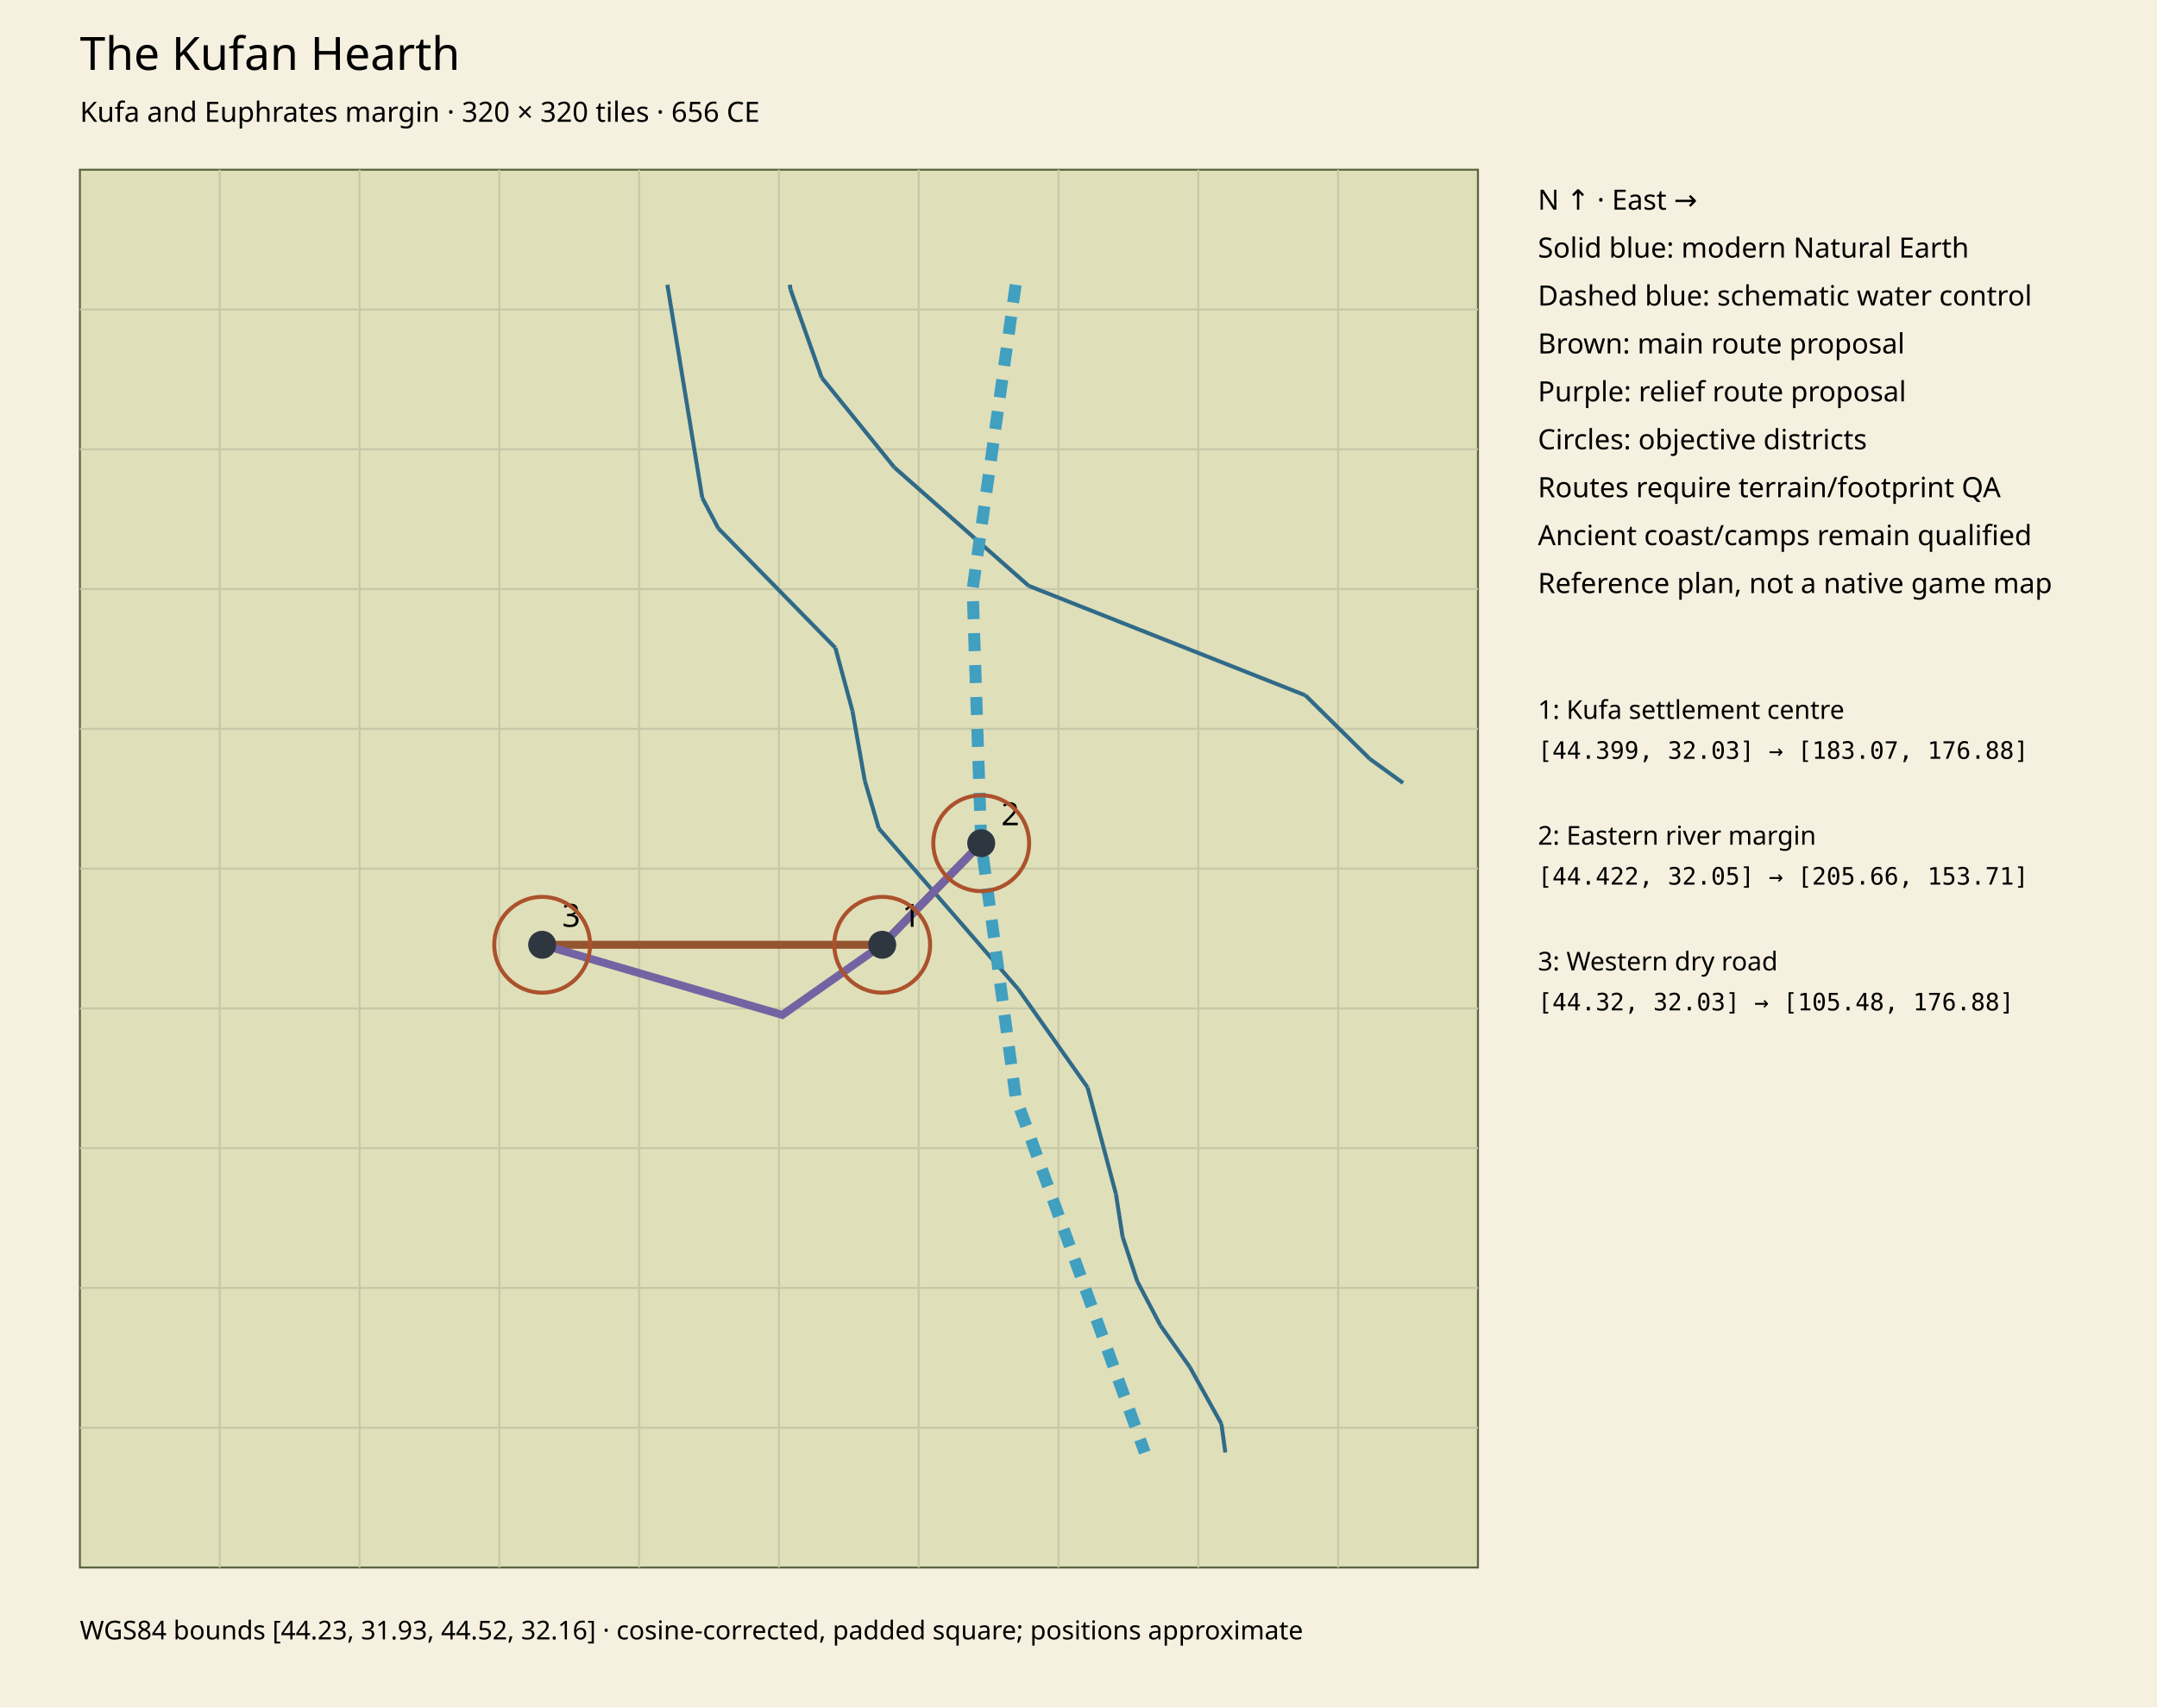
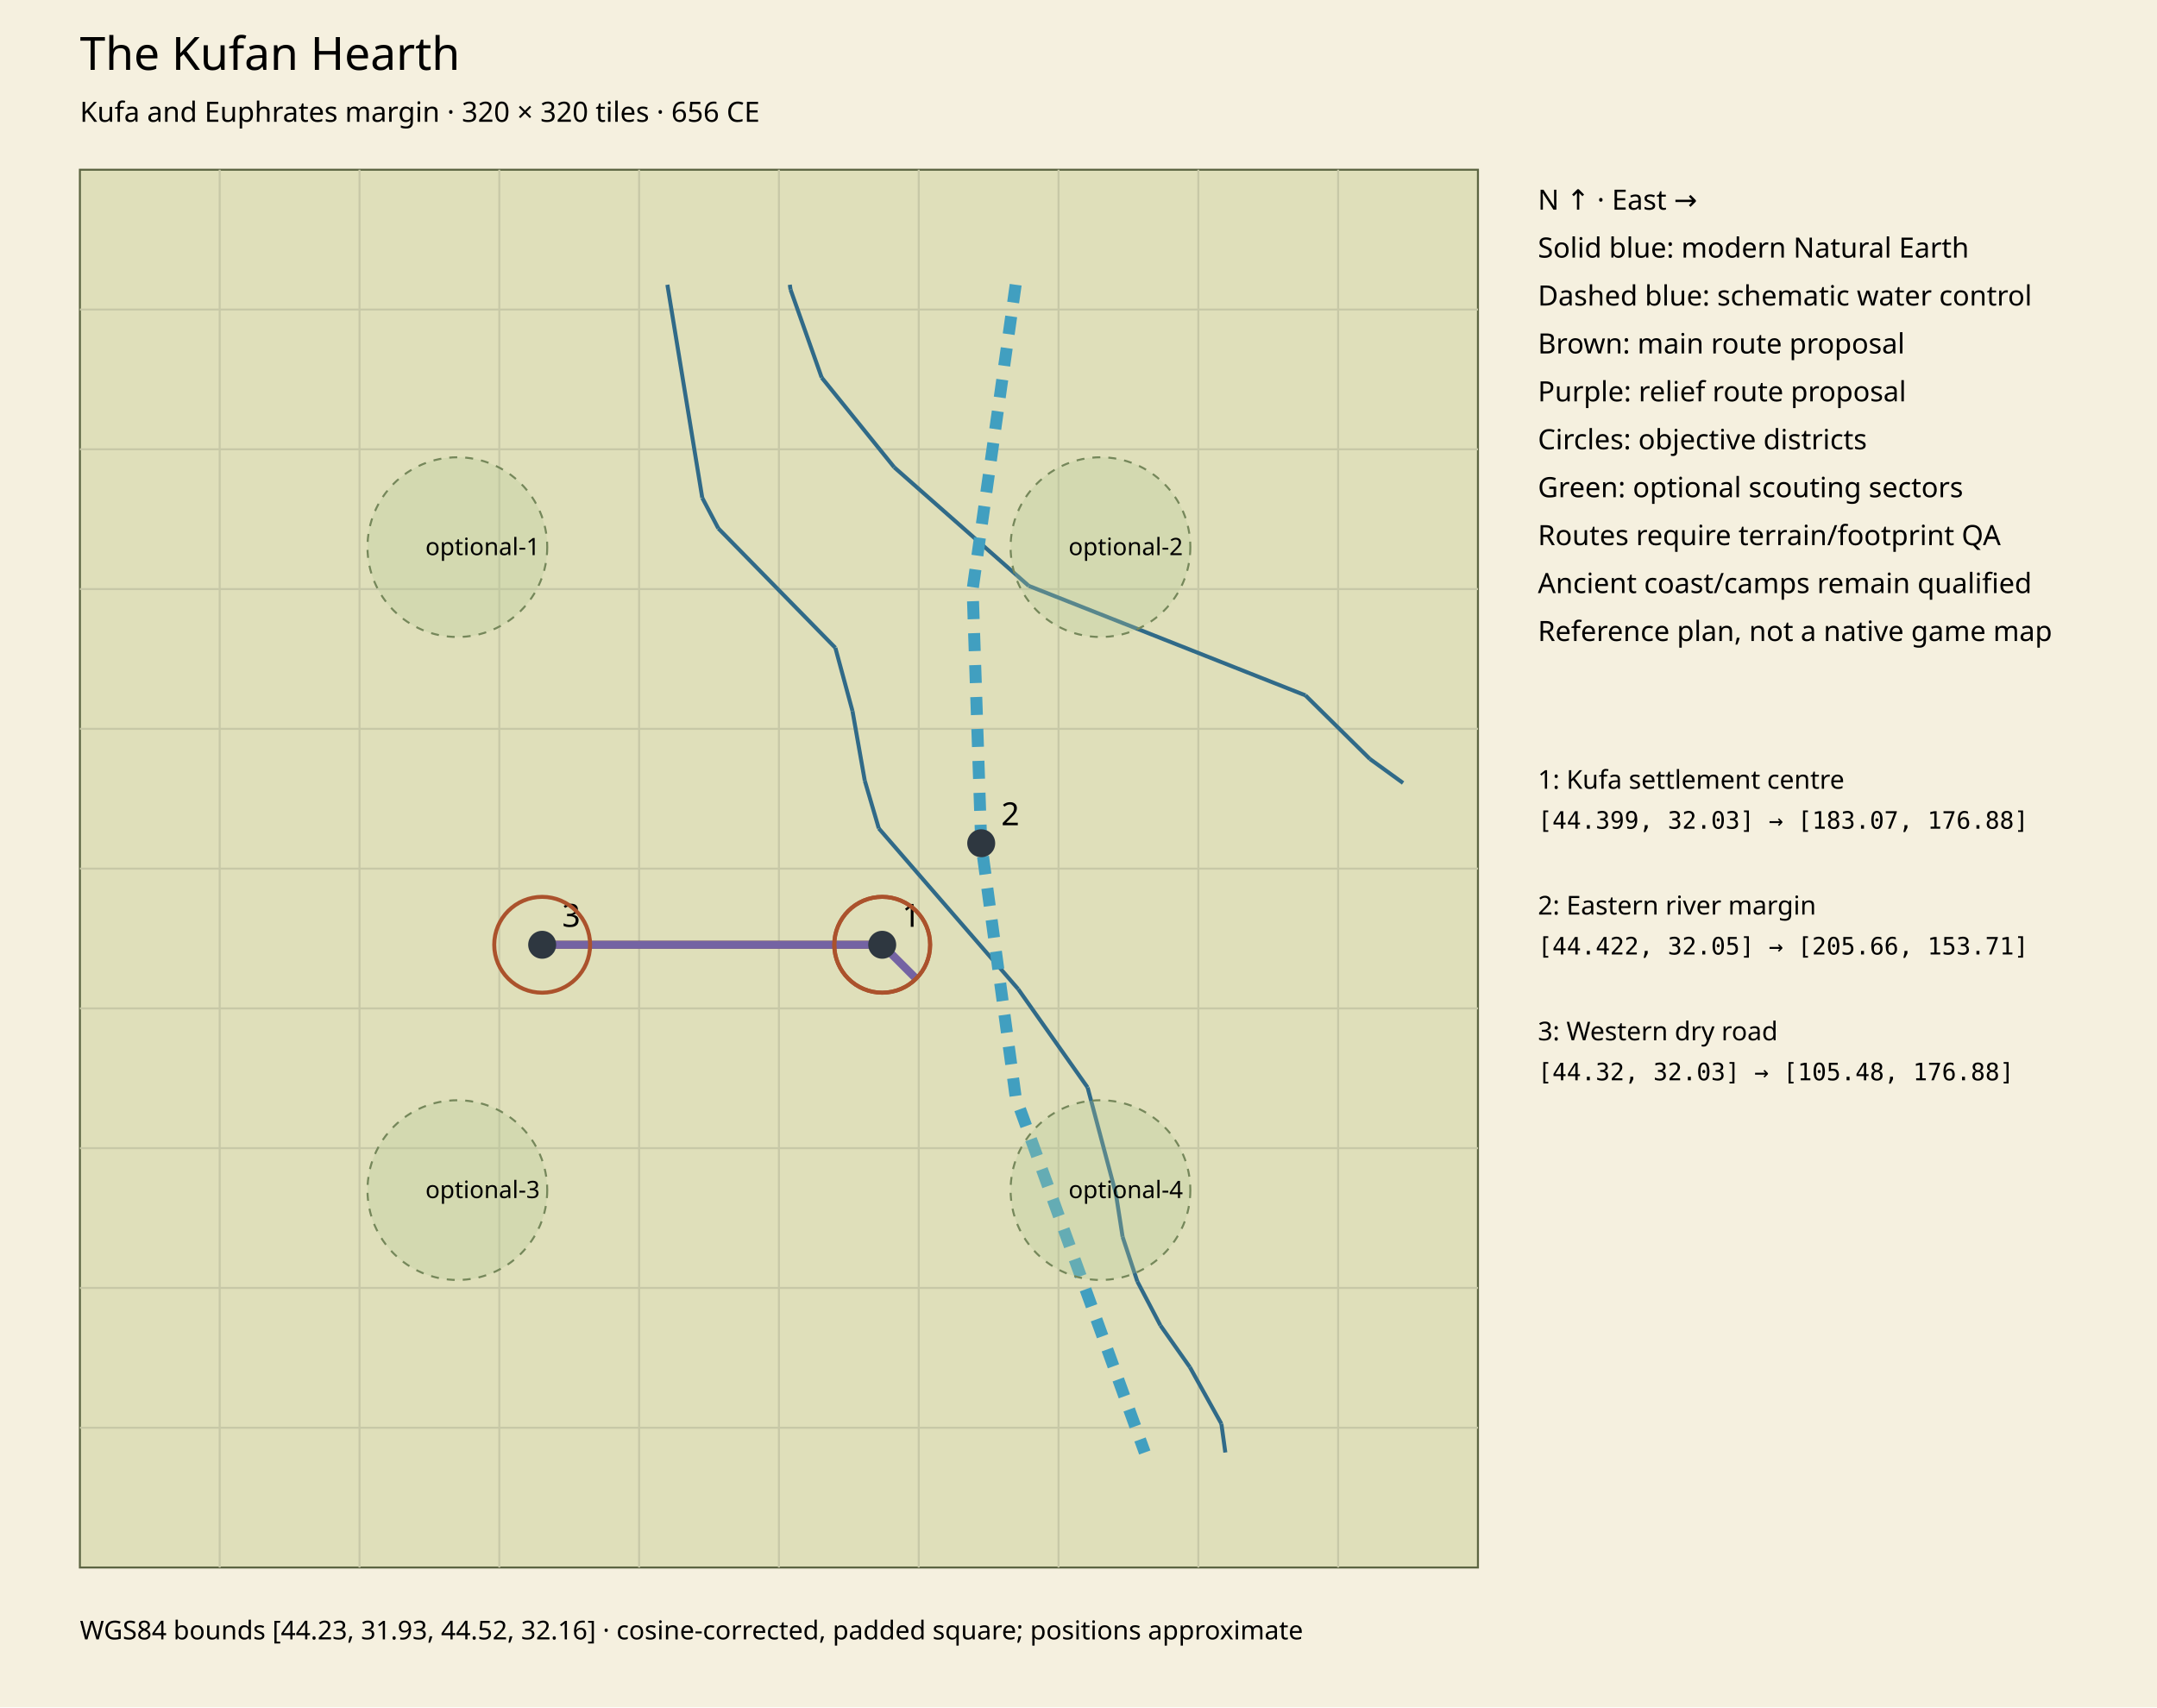
<svg xmlns="http://www.w3.org/2000/svg" viewBox="0 0 1080 855" role="img" aria-label="The Kufan Hearth: geographic design controls">
  <rect width="1080" height="855" fill="#f5f0df" />
  <text x="40" y="35" font-family="sans-serif" font-size="23">The Kufan Hearth</text>
  <text x="40" y="61" font-family="sans-serif" font-size="14">Kufa and Euphrates margin · 320 × 320 tiles · 656 CE</text>
  <rect x="40" y="85" width="700" height="700" fill="#dfdfba" stroke="#5c6542" />
  <path d="M 110 85 V785 M40 155 H740" stroke="#c7c8a7" fill="none" />
  <path d="M 180 85 V785 M40 225 H740" stroke="#c7c8a7" fill="none" />
  <path d="M 250 85 V785 M40 295 H740" stroke="#c7c8a7" fill="none" />
  <path d="M 320 85 V785 M40 365 H740" stroke="#c7c8a7" fill="none" />
  <path d="M 390 85 V785 M40 435 H740" stroke="#c7c8a7" fill="none" />
  <path d="M 460 85 V785 M40 505 H740" stroke="#c7c8a7" fill="none" />
  <path d="M 530 85 V785 M40 575 H740" stroke="#c7c8a7" fill="none" />
  <path d="M 600 85 V785 M40 645 H740" stroke="#c7c8a7" fill="none" />
  <path d="M 670 85 V785 M40 715 H740" stroke="#c7c8a7" fill="none" />
  <polyline points="395.46,142.60 395.82,145.04" fill="none" stroke="#306a88" stroke-width="2" />
  <polyline points="395.82,145.04 411.42,189.10" fill="none" stroke="#306a88" stroke-width="2" />
  <polyline points="411.42,189.10 447.73,234.02" fill="none" stroke="#306a88" stroke-width="2" />
  <polyline points="447.73,234.02 515.08,293.40" fill="none" stroke="#306a88" stroke-width="2" />
  <polyline points="515.08,293.40 653.63,348.24" fill="none" stroke="#306a88" stroke-width="2" />
  <polyline points="653.63,348.24 685.91,380.10" fill="none" stroke="#306a88" stroke-width="2" />
  <polyline points="685.91,380.10 702.50,392.12" fill="none" stroke="#306a88" stroke-width="2" />
  <polyline points="334.15,142.60 351.62,249.31" fill="none" stroke="#306a88" stroke-width="2" />
  <polyline points="351.62,249.31 359.67,264.63" fill="none" stroke="#306a88" stroke-width="2" />
  <polyline points="359.67,264.63 418.26,324.43" fill="none" stroke="#306a88" stroke-width="2" />
  <polyline points="418.26,324.43 426.84,356.09" fill="none" stroke="#306a88" stroke-width="2" />
  <polyline points="426.84,356.09 432.99,390.96" fill="none" stroke="#306a88" stroke-width="2" />
  <polyline points="432.99,390.96 440.01,414.86" fill="none" stroke="#306a88" stroke-width="2" />
  <polyline points="440.01,414.86 509.81,495.34" fill="none" stroke="#306a88" stroke-width="2" />
  <polyline points="509.81,495.34 544.55,544.59" fill="none" stroke="#306a88" stroke-width="2" />
  <polyline points="544.55,544.59 558.75,597.97" fill="none" stroke="#306a88" stroke-width="2" />
  <polyline points="558.75,597.97 562.08,619.39" fill="none" stroke="#306a88" stroke-width="2" />
  <polyline points="562.08,619.39 569.45,641.73" fill="none" stroke="#306a88" stroke-width="2" />
  <polyline points="569.45,641.73 581.02,663.76" fill="none" stroke="#306a88" stroke-width="2" />
  <polyline points="581.02,663.76 595.76,684.67" fill="none" stroke="#306a88" stroke-width="2" />
  <polyline points="595.76,684.67 611.54,713.03" fill="none" stroke="#306a88" stroke-width="2" />
  <polyline points="611.54,713.03 613.52,727.40" fill="none" stroke="#306a88" stroke-width="2" />
  <polyline points="508.54,142.60 486.99,295.15 491.29,422.29 508.54,549.41 573.18,727.40" fill="none" stroke="#419fc0" stroke-width="6" stroke-dasharray="9 7" />
-   <polyline points="271.46,473.14 441.72,473.14 491.29,422.29" fill="none" stroke="#94542f" stroke-width="4" />
-   <polyline points="271.46,473.14 391.70,508.25 441.72,473.14 491.29,422.29" fill="none" stroke="#7463a3" stroke-width="4" />
+   <polyline points="441.72,473.14 441.72,473.14 271.46,473.14" fill="none" stroke="#94542f" stroke-width="4" />
+   <polyline points="441.72,473.14 459.28,490.69 441.72,473.14 271.46,473.14" fill="none" stroke="#7463a3" stroke-width="4" />
+   <circle cx="229.00" cy="274.00" r="45" fill="#b6c997" fill-opacity=".3" stroke="#75875a" stroke-dasharray="4 4" />
+   <text x="213.00" y="278.00" font-family="sans-serif" font-size="12">optional-1</text>
+   <circle cx="551.00" cy="274.00" r="45" fill="#b6c997" fill-opacity=".3" stroke="#75875a" stroke-dasharray="4 4" />
+   <text x="535.00" y="278.00" font-family="sans-serif" font-size="12">optional-2</text>
+   <circle cx="229.00" cy="596.00" r="45" fill="#b6c997" fill-opacity=".3" stroke="#75875a" stroke-dasharray="4 4" />
+   <text x="213.00" y="600.00" font-family="sans-serif" font-size="12">optional-3</text>
+   <circle cx="551.00" cy="596.00" r="45" fill="#b6c997" fill-opacity=".3" stroke="#75875a" stroke-dasharray="4 4" />
+   <text x="535.00" y="600.00" font-family="sans-serif" font-size="12">optional-4</text>
  <circle cx="441.72" cy="473.14" r="7" fill="#2e3740" />
  <text x="451.72" y="464.14" font-family="sans-serif" font-size="16">1</text>
  <circle cx="491.29" cy="422.29" r="7" fill="#2e3740" />
  <text x="501.29" y="413.29" font-family="sans-serif" font-size="16">2</text>
  <circle cx="271.46" cy="473.14" r="7" fill="#2e3740" />
  <text x="281.46" y="464.14" font-family="sans-serif" font-size="16">3</text>
+   <circle cx="441.72" cy="473.14" r="24" fill="none" stroke="#ab522c" stroke-width="2" />
+   <circle cx="441.72" cy="473.14" r="24" fill="none" stroke="#ab522c" stroke-width="2" />
  <circle cx="271.46" cy="473.14" r="24" fill="none" stroke="#ab522c" stroke-width="2" />
-   <circle cx="441.72" cy="473.14" r="24" fill="none" stroke="#ab522c" stroke-width="2" />
-   <circle cx="491.29" cy="422.29" r="24" fill="none" stroke="#ab522c" stroke-width="2" />
  <text x="770" y="105" font-family="sans-serif" font-size="14">N ↑ · East →</text>
  <text x="770" y="129" font-family="sans-serif" font-size="14">Solid blue: modern Natural Earth</text>
  <text x="770" y="153" font-family="sans-serif" font-size="14">Dashed blue: schematic water control</text>
  <text x="770" y="177" font-family="sans-serif" font-size="14">Brown: main route proposal</text>
  <text x="770" y="201" font-family="sans-serif" font-size="14">Purple: relief route proposal</text>
  <text x="770" y="225" font-family="sans-serif" font-size="14">Circles: objective districts</text>
-   <text x="770" y="249" font-family="sans-serif" font-size="14">Routes require terrain/footprint QA</text>
-   <text x="770" y="273" font-family="sans-serif" font-size="14">Ancient coast/camps remain qualified</text>
-   <text x="770" y="297" font-family="sans-serif" font-size="14">Reference plan, not a native game map</text>
-   <text x="770" y="360" font-family="sans-serif" font-size="13">1: Kufa settlement centre</text>
-   <text x="770" y="380" font-family="monospace" font-size="12">[44.399, 32.03] → [183.07, 176.88]</text>
-   <text x="770" y="423" font-family="sans-serif" font-size="13">2: Eastern river margin</text>
-   <text x="770" y="443" font-family="monospace" font-size="12">[44.422, 32.05] → [205.66, 153.71]</text>
-   <text x="770" y="486" font-family="sans-serif" font-size="13">3: Western dry road</text>
-   <text x="770" y="506" font-family="monospace" font-size="12">[44.32, 32.03] → [105.48, 176.88]</text>
+   <text x="770" y="249" font-family="sans-serif" font-size="14">Green: optional scouting sectors</text>
+   <text x="770" y="273" font-family="sans-serif" font-size="14">Routes require terrain/footprint QA</text>
+   <text x="770" y="297" font-family="sans-serif" font-size="14">Ancient coast/camps remain qualified</text>
+   <text x="770" y="321" font-family="sans-serif" font-size="14">Reference plan, not a native game map</text>
+   <text x="770" y="395" font-family="sans-serif" font-size="13">1: Kufa settlement centre</text>
+   <text x="770" y="415" font-family="monospace" font-size="12">[44.399, 32.03] → [183.07, 176.88]</text>
+   <text x="770" y="458" font-family="sans-serif" font-size="13">2: Eastern river margin</text>
+   <text x="770" y="478" font-family="monospace" font-size="12">[44.422, 32.05] → [205.66, 153.71]</text>
+   <text x="770" y="521" font-family="sans-serif" font-size="13">3: Western dry road</text>
+   <text x="770" y="541" font-family="monospace" font-size="12">[44.32, 32.03] → [105.48, 176.88]</text>
  <text x="40" y="821" font-family="sans-serif" font-size="13">WGS84 bounds [44.23, 31.93, 44.52, 32.16] · cosine-corrected, padded square; positions approximate</text>
</svg>
